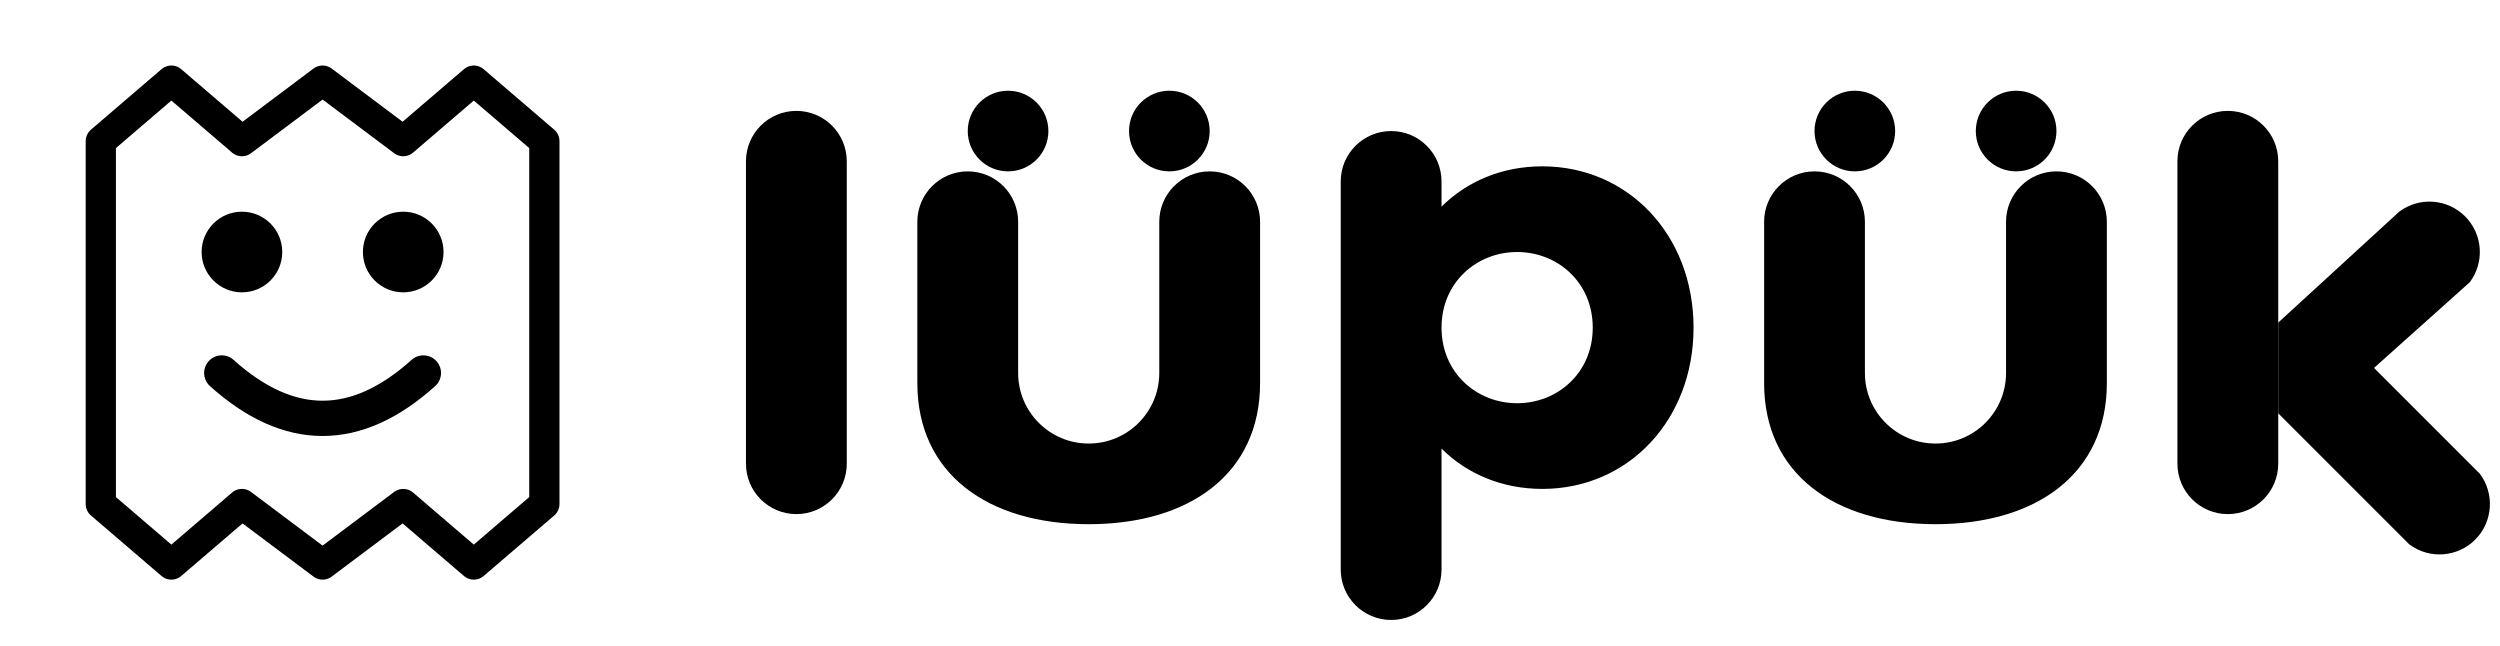
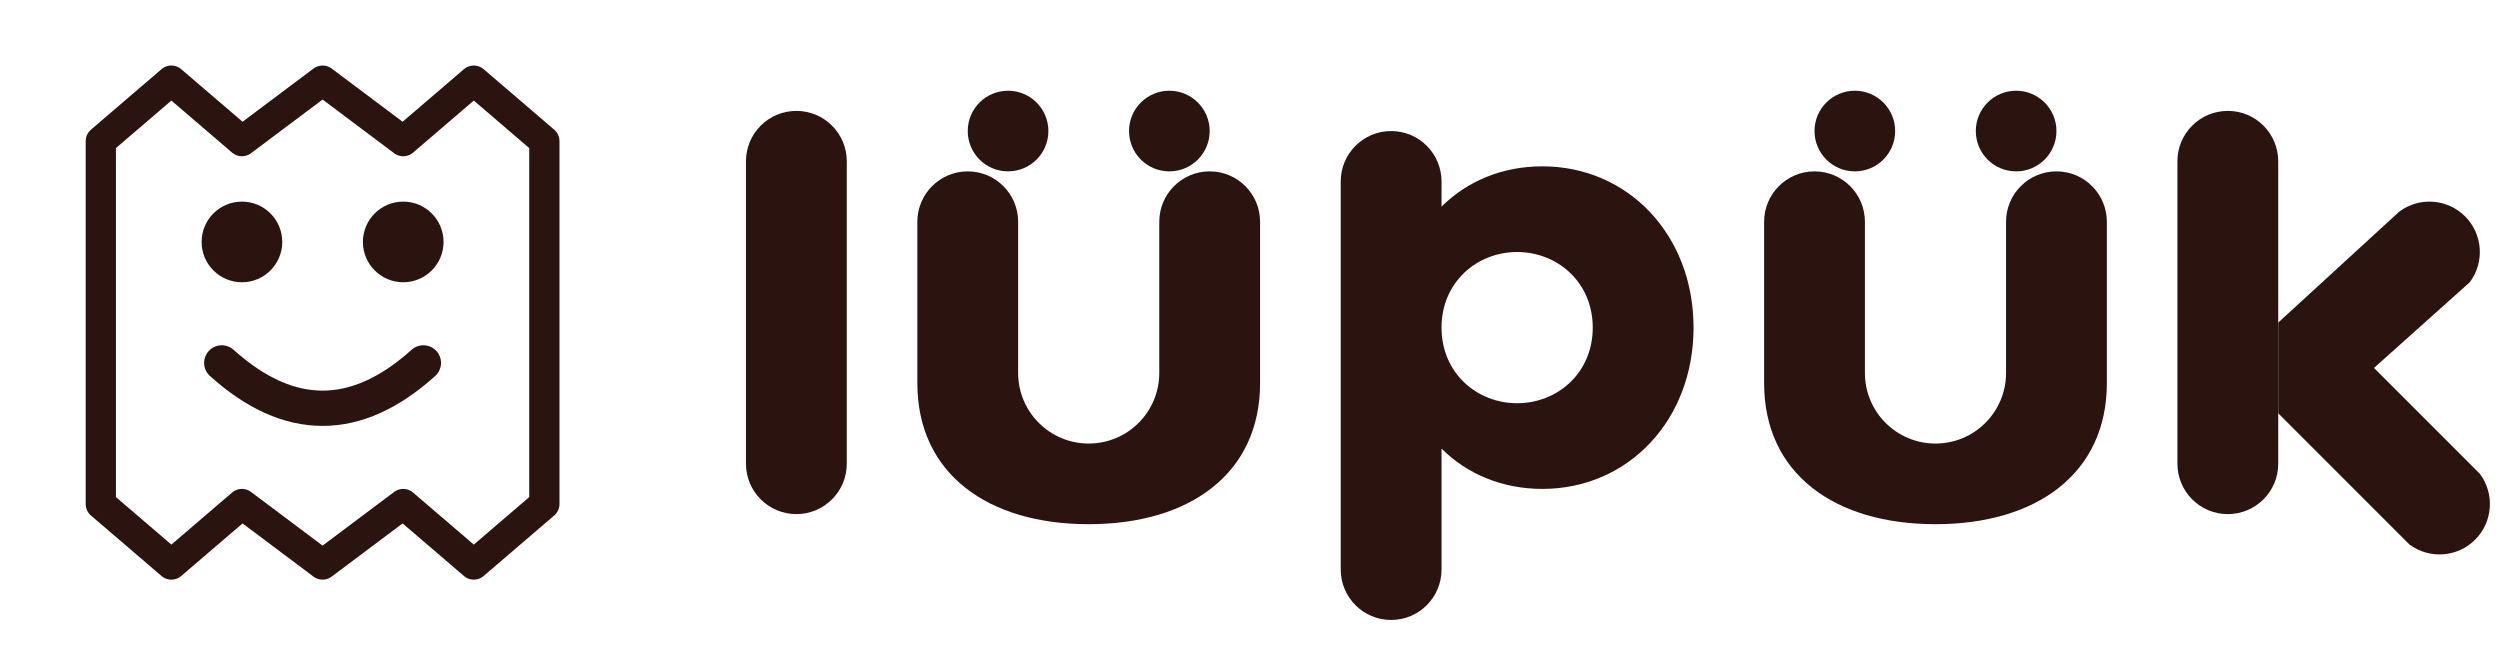
<svg xmlns="http://www.w3.org/2000/svg" viewBox="0 0 248 64" width="248" height="64" role="img" aria-label="Lüpük Tek Renk Logo">
  <g transform="translate(4, 4)">
-     <path d="M6 10 L13 4 L20 10 L28 4 L36 10 L43 4 L50 10 L50 46 L43 52 L36 46 L28 52 L20 46 L13 52 L6 46 Z" fill="none" stroke="currentColor" stroke-width="3" stroke-linejoin="round" />
-     <circle cx="20" cy="21" r="4" fill="currentColor" />
-     <circle cx="36" cy="21" r="4" fill="currentColor" />
-     <path d="M18 33 Q28 42 38 33" fill="none" stroke="currentColor" stroke-width="3.5" stroke-linecap="round" />
+     <path d="M6 10 L13 4 L20 10 L28 4 L36 10 L43 4 L50 10 L50 46 L43 52 L36 46 L28 52 L20 46 L13 52 L6 46 Z" fill="none" stroke="#2B1410" stroke-width="3" stroke-linejoin="round" />
+     <circle cx="20" cy="20" r="4" fill="#2B1410" />
+     <circle cx="36" cy="20" r="4" fill="#2B1410" />
+     <path d="M18 32 Q28 41 38 32" fill="none" stroke="#2B1410" stroke-width="3.5" stroke-linecap="round" />
  </g>
-   <g fill="currentColor" transform="translate(10, -14)">
+   <g fill="#2B1410" transform="translate(10, -14)">
    <rect x="64" y="25" width="10" height="40" rx="5" />
    <path d="M81 36 a5 5 0 0 1 10 0 v15 a7 7 0 0 0 14 0 v-15 a5 5 0 0 1 10 0 v16 c0 9 -7 14 -17 14 s-17 -5 -17 -14 z" />
    <circle cx="90" cy="27" r="4" />
    <circle cx="106" cy="27" r="4" />
    <path d="M123 32 a5 5 0 0 1 10 0 v2.5 c2.5 -2.5 6 -4 10 -4 c8.5 0 15 6.8 15 16 s-6.5 16 -15 16 c-4 0 -7.5 -1.5 -10 -4 v12 a5 5 0 0 1 -10 0 z M133 46.5 c0 4.5 3.5 7.5 7.5 7.5 s7.5 -3 7.5 -7.5 s-3.5 -7.5 -7.5 -7.5 s-7.5 3 -7.5 7.5 z" />
    <path d="M165 36 a5 5 0 0 1 10 0 v15 a7 7 0 0 0 14 0 v-15 a5 5 0 0 1 10 0 v16 c0 9 -7 14 -17 14 s-17 -5 -17 -14 z" />
    <circle cx="174" cy="27" r="4" />
    <circle cx="190" cy="27" r="4" />
    <rect x="206" y="25" width="10" height="40" rx="5" />
    <path d="M216 46 l12 -11 a5 5 0 0 1 7 7 l-9.5 8.5 l10.5 10.5 a5 5 0 0 1 -7 7 l-13 -13 z" />
  </g>
</svg>
